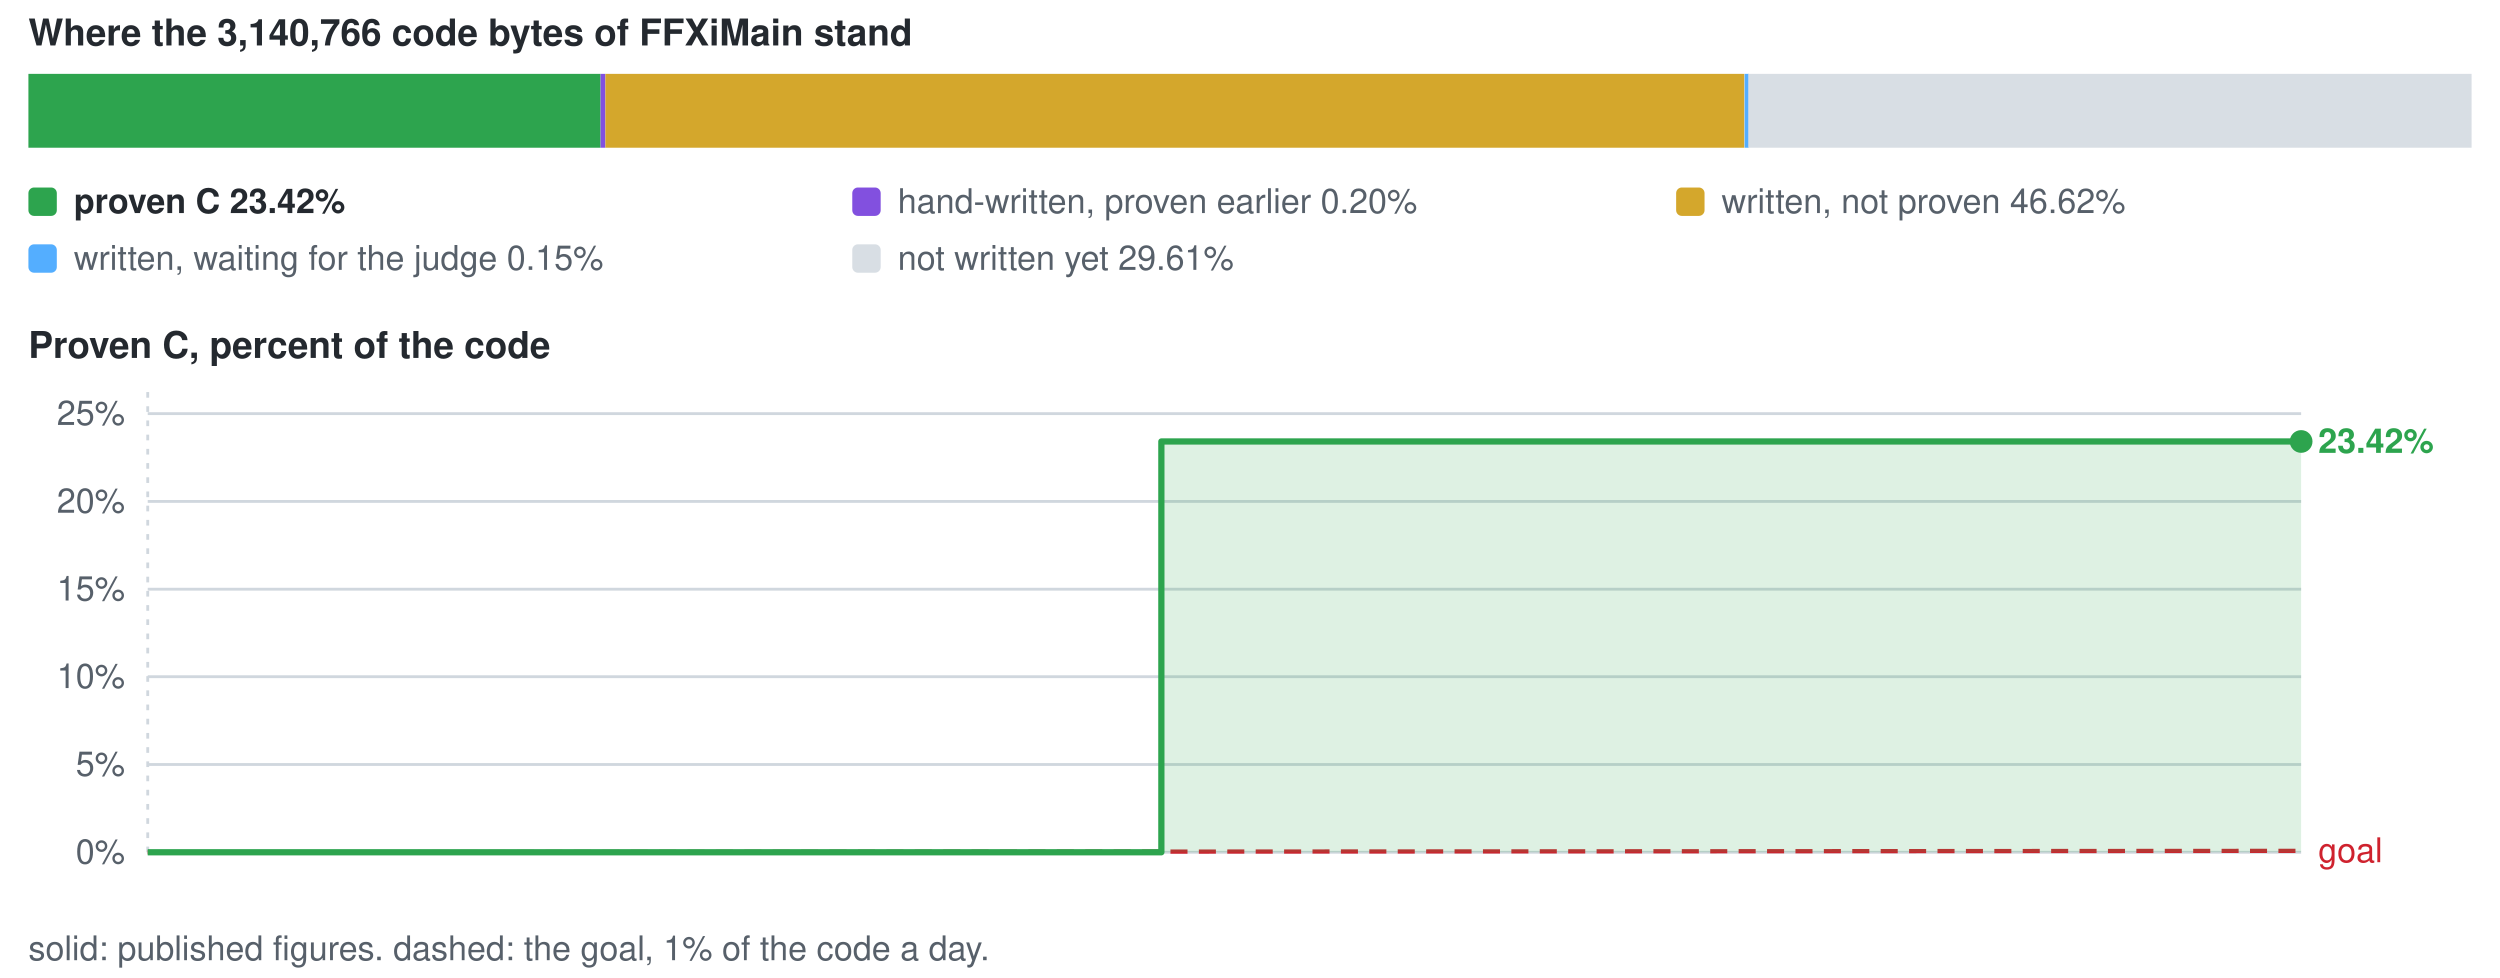
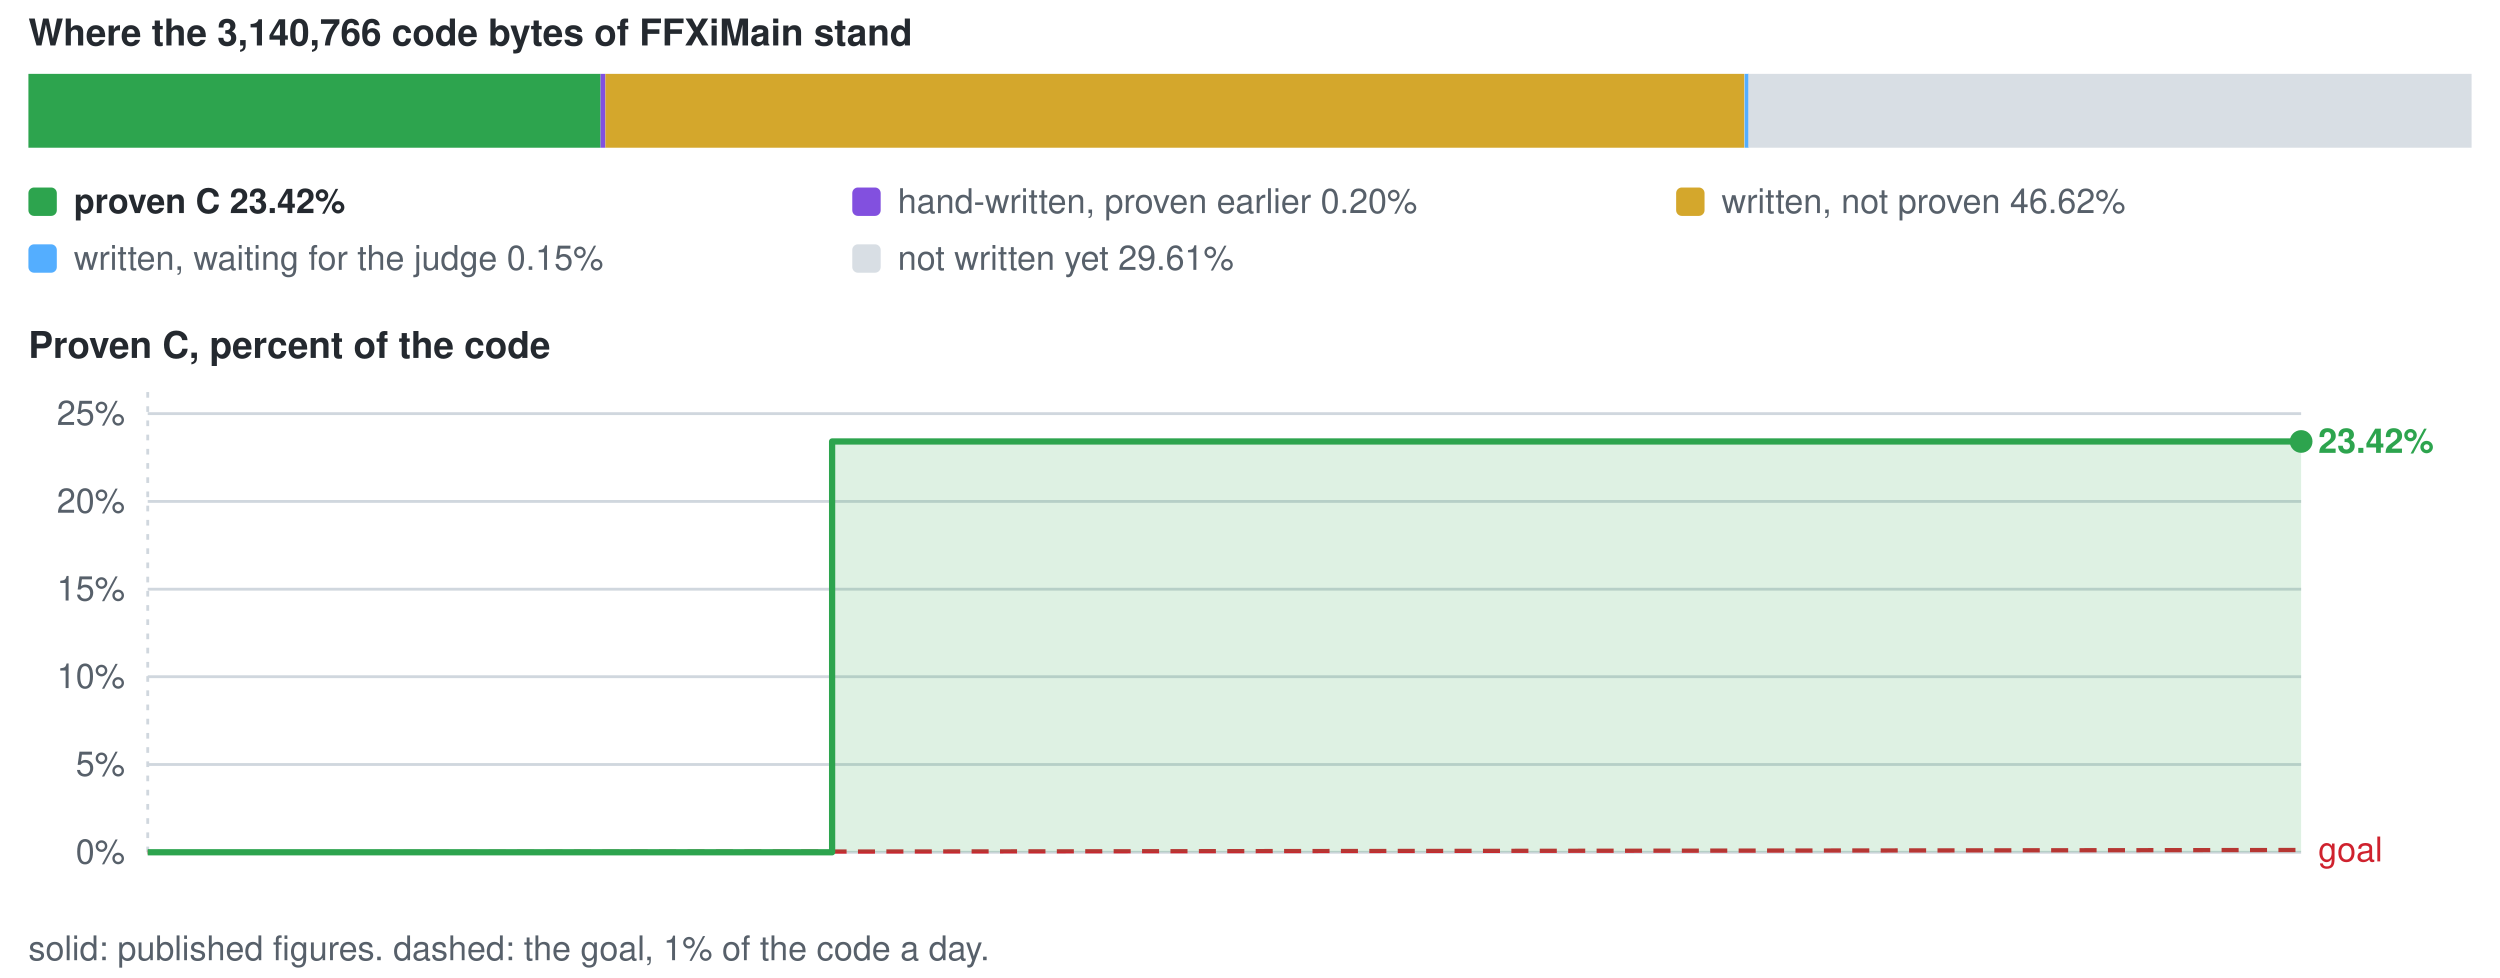
<svg xmlns="http://www.w3.org/2000/svg" viewBox="0 0 880 344" width="880" height="344" role="img" aria-label="conversion progress">
  <style>text{font-family:-apple-system,BlinkMacSystemFont,'Segoe UI',Helvetica,Arial,sans-serif;font-size:12px;fill:#57606a}.s{fill:#24292f;font-weight:600}.b{font-size:13px}</style>
  <text x="10" y="16" class="s b">Where the 3,140,766 code bytes of FFXiMain stand</text>
  <rect x="10.0" y="26" width="201.4" height="26" fill="#2da44e" />
  <rect x="211.4" y="26" width="1.7" height="26" fill="#8250df" />
  <rect x="213.1" y="26" width="400.9" height="26" fill="#d4a72c" />
  <rect x="614.1" y="26" width="1.5" height="26" fill="#54aeff" />
  <rect x="615.4" y="26" width="254.6" height="26" fill="#d8dee4" />
  <rect x="10" y="66" width="10" height="10" rx="2" fill="#2da44e" />
  <text x="26" y="75" class="s">proven C 23.42%</text>
  <rect x="300" y="66" width="10" height="10" rx="2" fill="#8250df" />
  <text x="316" y="75">hand-written, proven earlier 0.20%</text>
  <rect x="590" y="66" width="10" height="10" rx="2" fill="#d4a72c" />
  <text x="606" y="75">written, not proven 46.62%</text>
  <rect x="10" y="86" width="10" height="10" rx="2" fill="#54aeff" />
  <text x="26" y="95">written, waiting for the judge 0.15%</text>
  <rect x="300" y="86" width="10" height="10" rx="2" fill="#d8dee4" />
  <text x="316" y="95">not written yet 29.61%</text>
  <text x="10" y="126" class="s b">Proven C, percent of the code</text>
  <line x1="52" y1="300.0" x2="810" y2="300.0" stroke="#d0d7de" stroke-width="1" />
  <text x="44" y="304.0" text-anchor="end">0%</text>
  <line x1="52" y1="269.1" x2="810" y2="269.1" stroke="#d0d7de" stroke-width="1" />
  <text x="44" y="273.1" text-anchor="end">5%</text>
  <line x1="52" y1="238.2" x2="810" y2="238.2" stroke="#d0d7de" stroke-width="1" />
  <text x="44" y="242.2" text-anchor="end">10%</text>
  <line x1="52" y1="207.4" x2="810" y2="207.4" stroke="#d0d7de" stroke-width="1" />
  <text x="44" y="211.4" text-anchor="end">15%</text>
  <line x1="52" y1="176.5" x2="810" y2="176.5" stroke="#d0d7de" stroke-width="1" />
  <text x="44" y="180.5" text-anchor="end">20%</text>
  <line x1="52" y1="145.6" x2="810" y2="145.6" stroke="#d0d7de" stroke-width="1" />
  <text x="44" y="149.6" text-anchor="end">25%</text>
  <line x1="52.0" y1="138" x2="52.0" y2="300" stroke="#d0d7de" stroke-width="1" stroke-dasharray="2 3" />
-   <line x1="52.0" y1="300.0" x2="810.0" y2="299.5" stroke="#cf222e" stroke-width="1.5" stroke-dasharray="6 4" />
-   <text x="816.0" y="303.5" style="fill:#cf222e">goal</text>
-   <path d="M52.0 300.0 H408.8 V155.4 H557.8 V155.4 H810.0 V155.4 V300.0 H52.0 Z" fill="#2da44e" fill-opacity="0.16" />
-   <path d="M52.0 300.0 H408.8 V155.4 H557.8 V155.4 H810.0 V155.4" fill="none" stroke="#2da44e" stroke-width="2.2" stroke-linejoin="round" />
+   <line x1="52.0" y1="300.0" x2="810.0" y2="299.2" stroke="#cf222e" stroke-width="1.5" stroke-dasharray="6 4" />
+   <text x="816.0" y="303.2" style="fill:#cf222e">goal</text>
+   <path d="M52.0 300.0 H292.9 V155.4 H393.4 V155.4 H564.0 V155.4 H810.0 V155.4 V300.0 H52.0 Z" fill="#2da44e" fill-opacity="0.16" />
+   <path d="M52.0 300.0 H292.9 V155.4 H393.4 V155.4 H564.0 V155.4 H810.0 V155.4" fill="none" stroke="#2da44e" stroke-width="2.2" stroke-linejoin="round" />
  <circle cx="810.0" cy="155.4" r="4" fill="#2da44e" />
  <text x="816.0" y="159.4" class="s" style="fill:#2da44e">23.42%</text>
  <text x="10" y="338">solid: published figures. dashed: the goal, 1% of the code a day.</text>
</svg>
